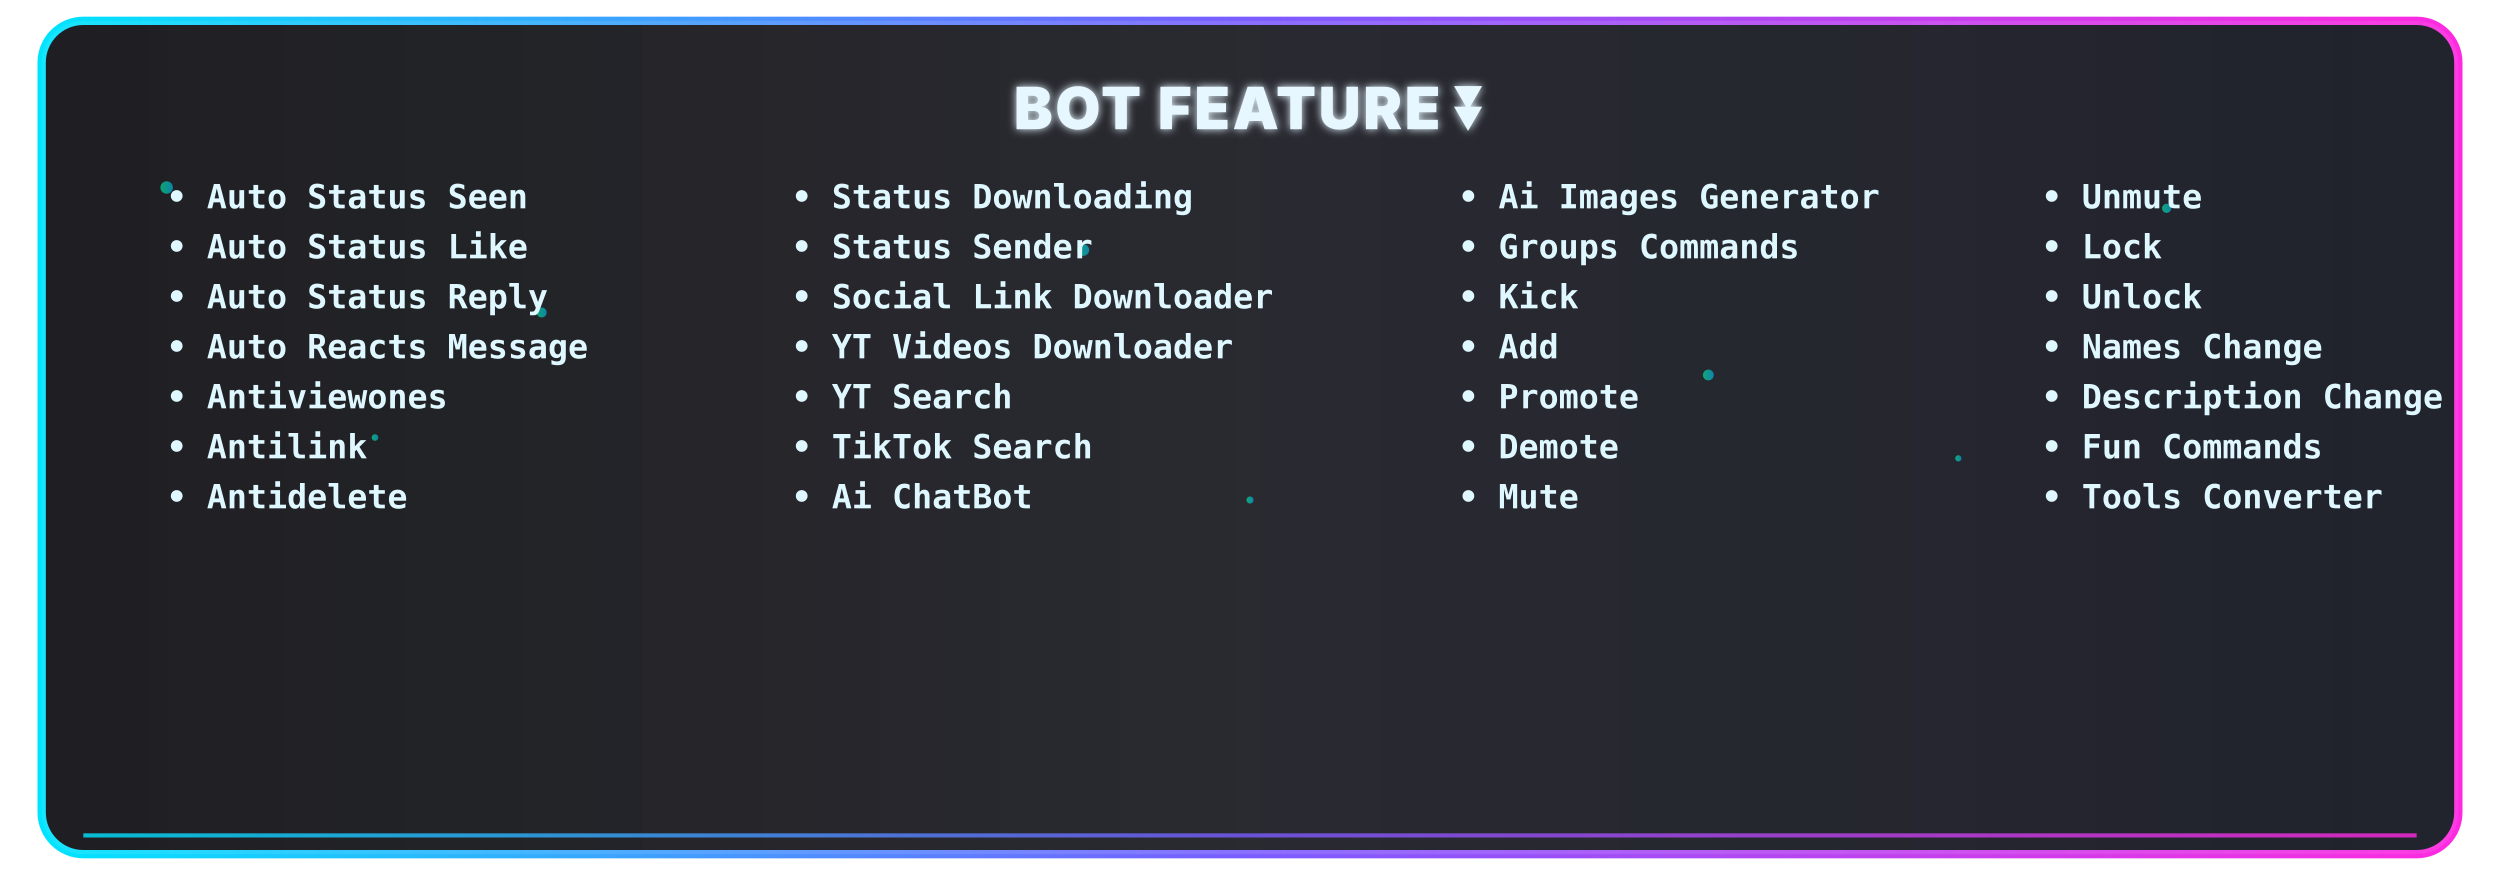
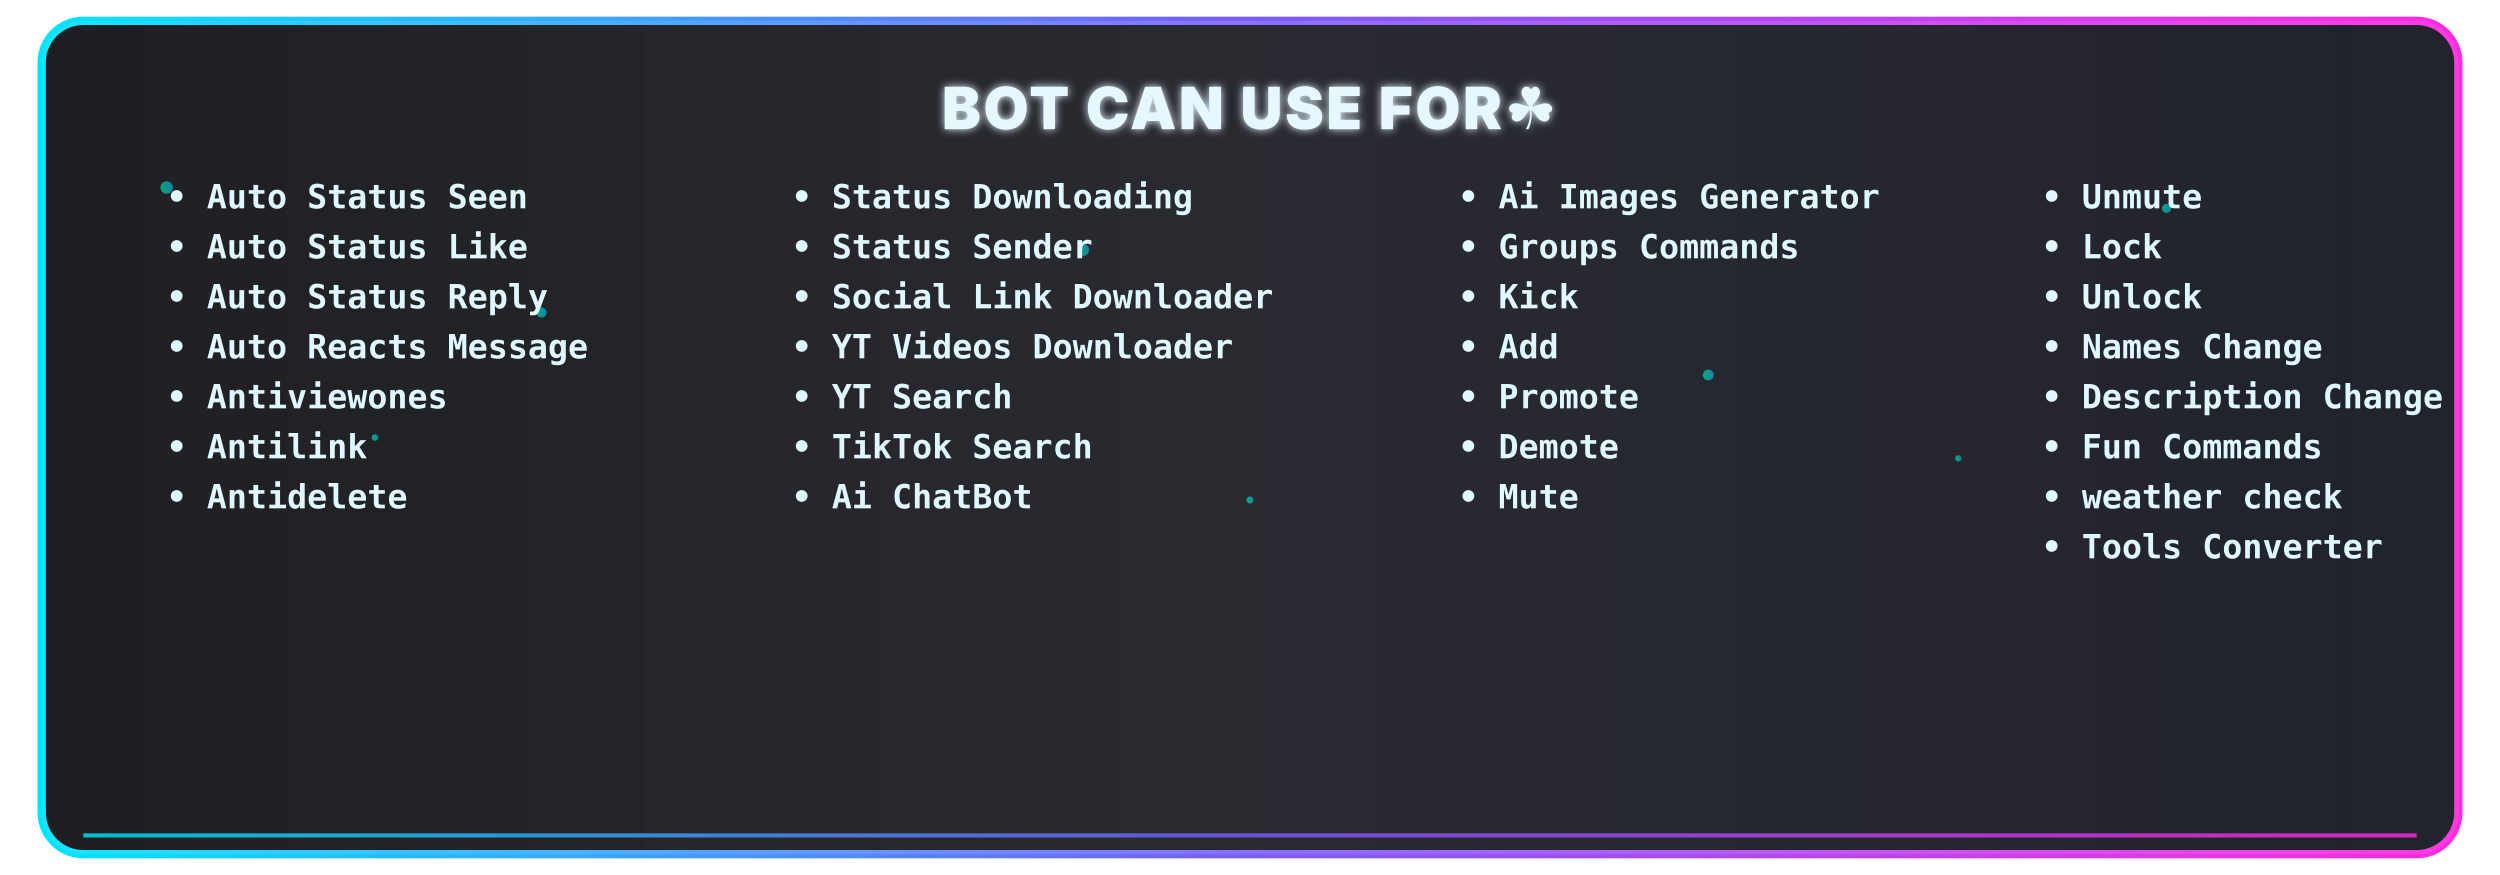
<svg xmlns="http://www.w3.org/2000/svg" width="1800" height="630" viewBox="0 0 1200 420" role="img" aria-label="BOT FEATURE ⏬">
  <defs>
    <linearGradient id="borderGrad" x1="0%" y1="0%" x2="200%" y2="0%">
      <stop offset="0%" stop-color="#00e5ff" />
      <stop offset="25%" stop-color="#7a5cff" />
      <stop offset="50%" stop-color="#ff2ae0" />
      <stop offset="75%" stop-color="#ffb300" />
      <stop offset="100%" stop-color="#00e5ff" />
      <animateTransform attributeName="gradientTransform" type="translate" from="-1,0" to="1,0" dur="7s" repeatCount="indefinite" />
    </linearGradient>
    <linearGradient id="bgGrad" x1="0%" y1="0%" x2="200%" y2="0%">
      <stop offset="0%" stop-color="#0b0b0f" />
      <stop offset="50%" stop-color="#0d0f1a" />
      <stop offset="100%" stop-color="#0b0b0f" />
      <animateTransform attributeName="gradientTransform" type="translate" from="-0.5,0" to="0.5,0" dur="12s" repeatCount="indefinite" />
    </linearGradient>
    <linearGradient id="shine" x1="-100%" y1="0" x2="200%" y2="0">
      <stop offset="0%" stop-color="#ffffff" stop-opacity="0" />
      <stop offset="50%" stop-color="#ffffff" stop-opacity="0.12" />
      <stop offset="100%" stop-color="#ffffff" stop-opacity="0" />
      <animateTransform attributeName="gradientTransform" type="translate" from="-1,0" to="1,0" dur="3.5s" repeatCount="indefinite" />
    </linearGradient>
    <linearGradient id="dotsGrad" x1="0%" y1="0%" x2="200%" y2="0%">
      <stop offset="0%" stop-color="#00ffa3" />
      <stop offset="50%" stop-color="#00c3ff" />
      <stop offset="100%" stop-color="#7cff00" />
      <animateTransform attributeName="gradientTransform" type="translate" from="-1,0" to="1,0" dur="8s" repeatCount="indefinite" />
    </linearGradient>
    <filter id="softGlow" x="-50%" y="-50%" width="200%" height="200%">
      <feGaussianBlur in="SourceGraphic" stdDeviation="2" result="b" />
      <feMerge>
        <feMergeNode in="b" />
        <feMergeNode in="SourceGraphic" />
      </feMerge>
    </filter>
    <clipPath id="innerClip">
      <rect x="20" y="10" width="1160" height="400" rx="20" />
    </clipPath>
  </defs>
  <rect x="20" y="10" width="1160" height="400" rx="20" fill="url(#bgGrad)" stroke="url(#borderGrad)" stroke-width="4">
    <animate attributeName="stroke-width" values="4;6;4" dur="2.6s" repeatCount="indefinite" />
  </rect>
  <rect x="20" y="10" width="1160" height="400" rx="20" fill="url(#shine)" />
  <g clip-path="url(#innerClip)" opacity="0.6">
    <circle cx="80" cy="90" r="3" fill="url(#dotsGrad)">
      <animate attributeName="cx" values="80;1160;80" dur="14s" repeatCount="indefinite" />
      <animate attributeName="opacity" values="0.4;1;0.4" dur="2.2s" repeatCount="indefinite" />
    </circle>
    <circle cx="260" cy="150" r="2.4" fill="url(#dotsGrad)">
      <animate attributeName="cx" values="260;1160;260" dur="12s" repeatCount="indefinite" />
      <animate attributeName="opacity" values="0.3;0.9;0.3" dur="2s" begin="0.2s" repeatCount="indefinite" />
    </circle>
    <circle cx="520" cy="120" r="2.8" fill="url(#dotsGrad)">
      <animate attributeName="cx" values="520;1160;520" dur="10.5s" repeatCount="indefinite" />
      <animate attributeName="opacity" values="0.5;1;0.5" dur="1.8s" begin="0.3s" repeatCount="indefinite" />
    </circle>
    <circle cx="820" cy="180" r="2.6" fill="url(#dotsGrad)">
      <animate attributeName="cx" values="820;1160;820" dur="13s" repeatCount="indefinite" />
      <animate attributeName="opacity" values="0.4;0.95;0.4" dur="2.4s" begin="0.4s" repeatCount="indefinite" />
    </circle>
    <circle cx="1040" cy="100" r="2.2" fill="url(#dotsGrad)">
      <animate attributeName="cx" values="1040;1160;1040" dur="9.5s" repeatCount="indefinite" />
      <animate attributeName="opacity" values="0.6;1;0.6" dur="1.7s" begin="0.6s" repeatCount="indefinite" />
    </circle>
    <circle cx="180" cy="210" r="1.6" fill="url(#dotsGrad)">
      <animate attributeName="cx" values="180;1160;180" dur="7s" repeatCount="indefinite" />
      <animate attributeName="opacity" values="0;1;0" dur="1.1s" repeatCount="indefinite" />
    </circle>
    <circle cx="600" cy="240" r="1.7" fill="url(#dotsGrad)">
      <animate attributeName="cx" values="600;1160;600" dur="6.4s" repeatCount="indefinite" />
      <animate attributeName="opacity" values="0;1;0" dur="1s" begin="0.2s" repeatCount="indefinite" />
    </circle>
    <circle cx="940" cy="220" r="1.5" fill="url(#dotsGrad)">
      <animate attributeName="cx" values="940;1160;940" dur="6.8s" repeatCount="indefinite" />
      <animate attributeName="opacity" values="0;1;0" dur="1s" begin="0.4s" repeatCount="indefinite" />
    </circle>
  </g>
  <text x="600" y="62" text-anchor="middle" font-family="Segoe UI, Inter, system-ui, Arial, sans-serif" font-size="28" font-weight="900" fill="#E6F7FF" filter="url(#softGlow)" letter-spacing="1.2">
-     BOT FEATURE ⏬
+     BOT CAN USE FOR☘️
  </text>
  <g font-family="Fira Code, Consolas, monospace" font-size="16" font-weight="700" fill="#dff8ff">
    <text x="80" y="100">
      <tspan x="80" dy="0">• Auto Status Seen</tspan>
      <tspan x="80" dy="24">• Auto Status Like</tspan>
      <tspan x="80" dy="24">• Auto Status Reply</tspan>
      <tspan x="80" dy="24">• Auto Reacts Message</tspan>
      <tspan x="80" dy="24">• Antiviewones</tspan>
      <tspan x="80" dy="24">• Antilink</tspan>
      <tspan x="80" dy="24">• Antidelete</tspan>
    </text>
    <text x="380" y="100">
      <tspan x="380" dy="0">• Status Downloading</tspan>
      <tspan x="380" dy="24">• Status Sender</tspan>
      <tspan x="380" dy="24">• Social Link Downloader</tspan>
      <tspan x="380" dy="24">• YT Videos Downloader</tspan>
      <tspan x="380" dy="24">• YT Search</tspan>
      <tspan x="380" dy="24">• TikTok Search</tspan>
      <tspan x="380" dy="24">• Ai ChatBot</tspan>
    </text>
    <text x="700" y="100">
      <tspan x="700" dy="0">• Ai Images Generator</tspan>
      <tspan x="700" dy="24">• Groups Commands</tspan>
      <tspan x="700" dy="24">• Kick</tspan>
      <tspan x="700" dy="24">• Add</tspan>
      <tspan x="700" dy="24">• Promote</tspan>
      <tspan x="700" dy="24">• Demote</tspan>
      <tspan x="700" dy="24">• Mute</tspan>
    </text>
    <text x="980" y="100">
      <tspan x="980" dy="0">• Unmute</tspan>
      <tspan x="980" dy="24">• Lock</tspan>
      <tspan x="980" dy="24">• Unlock</tspan>
      <tspan x="980" dy="24">• Names Change</tspan>
      <tspan x="980" dy="24">• Description Change</tspan>
      <tspan x="980" dy="24">• Fun Commands</tspan>
+       <tspan x="980" dy="24">• weather check</tspan>
      <tspan x="980" dy="24">• Tools Converter</tspan>
    </text>
  </g>
  <rect x="40" y="400" width="1120" height="2" fill="url(#borderGrad)" opacity="0.8" />
</svg>
